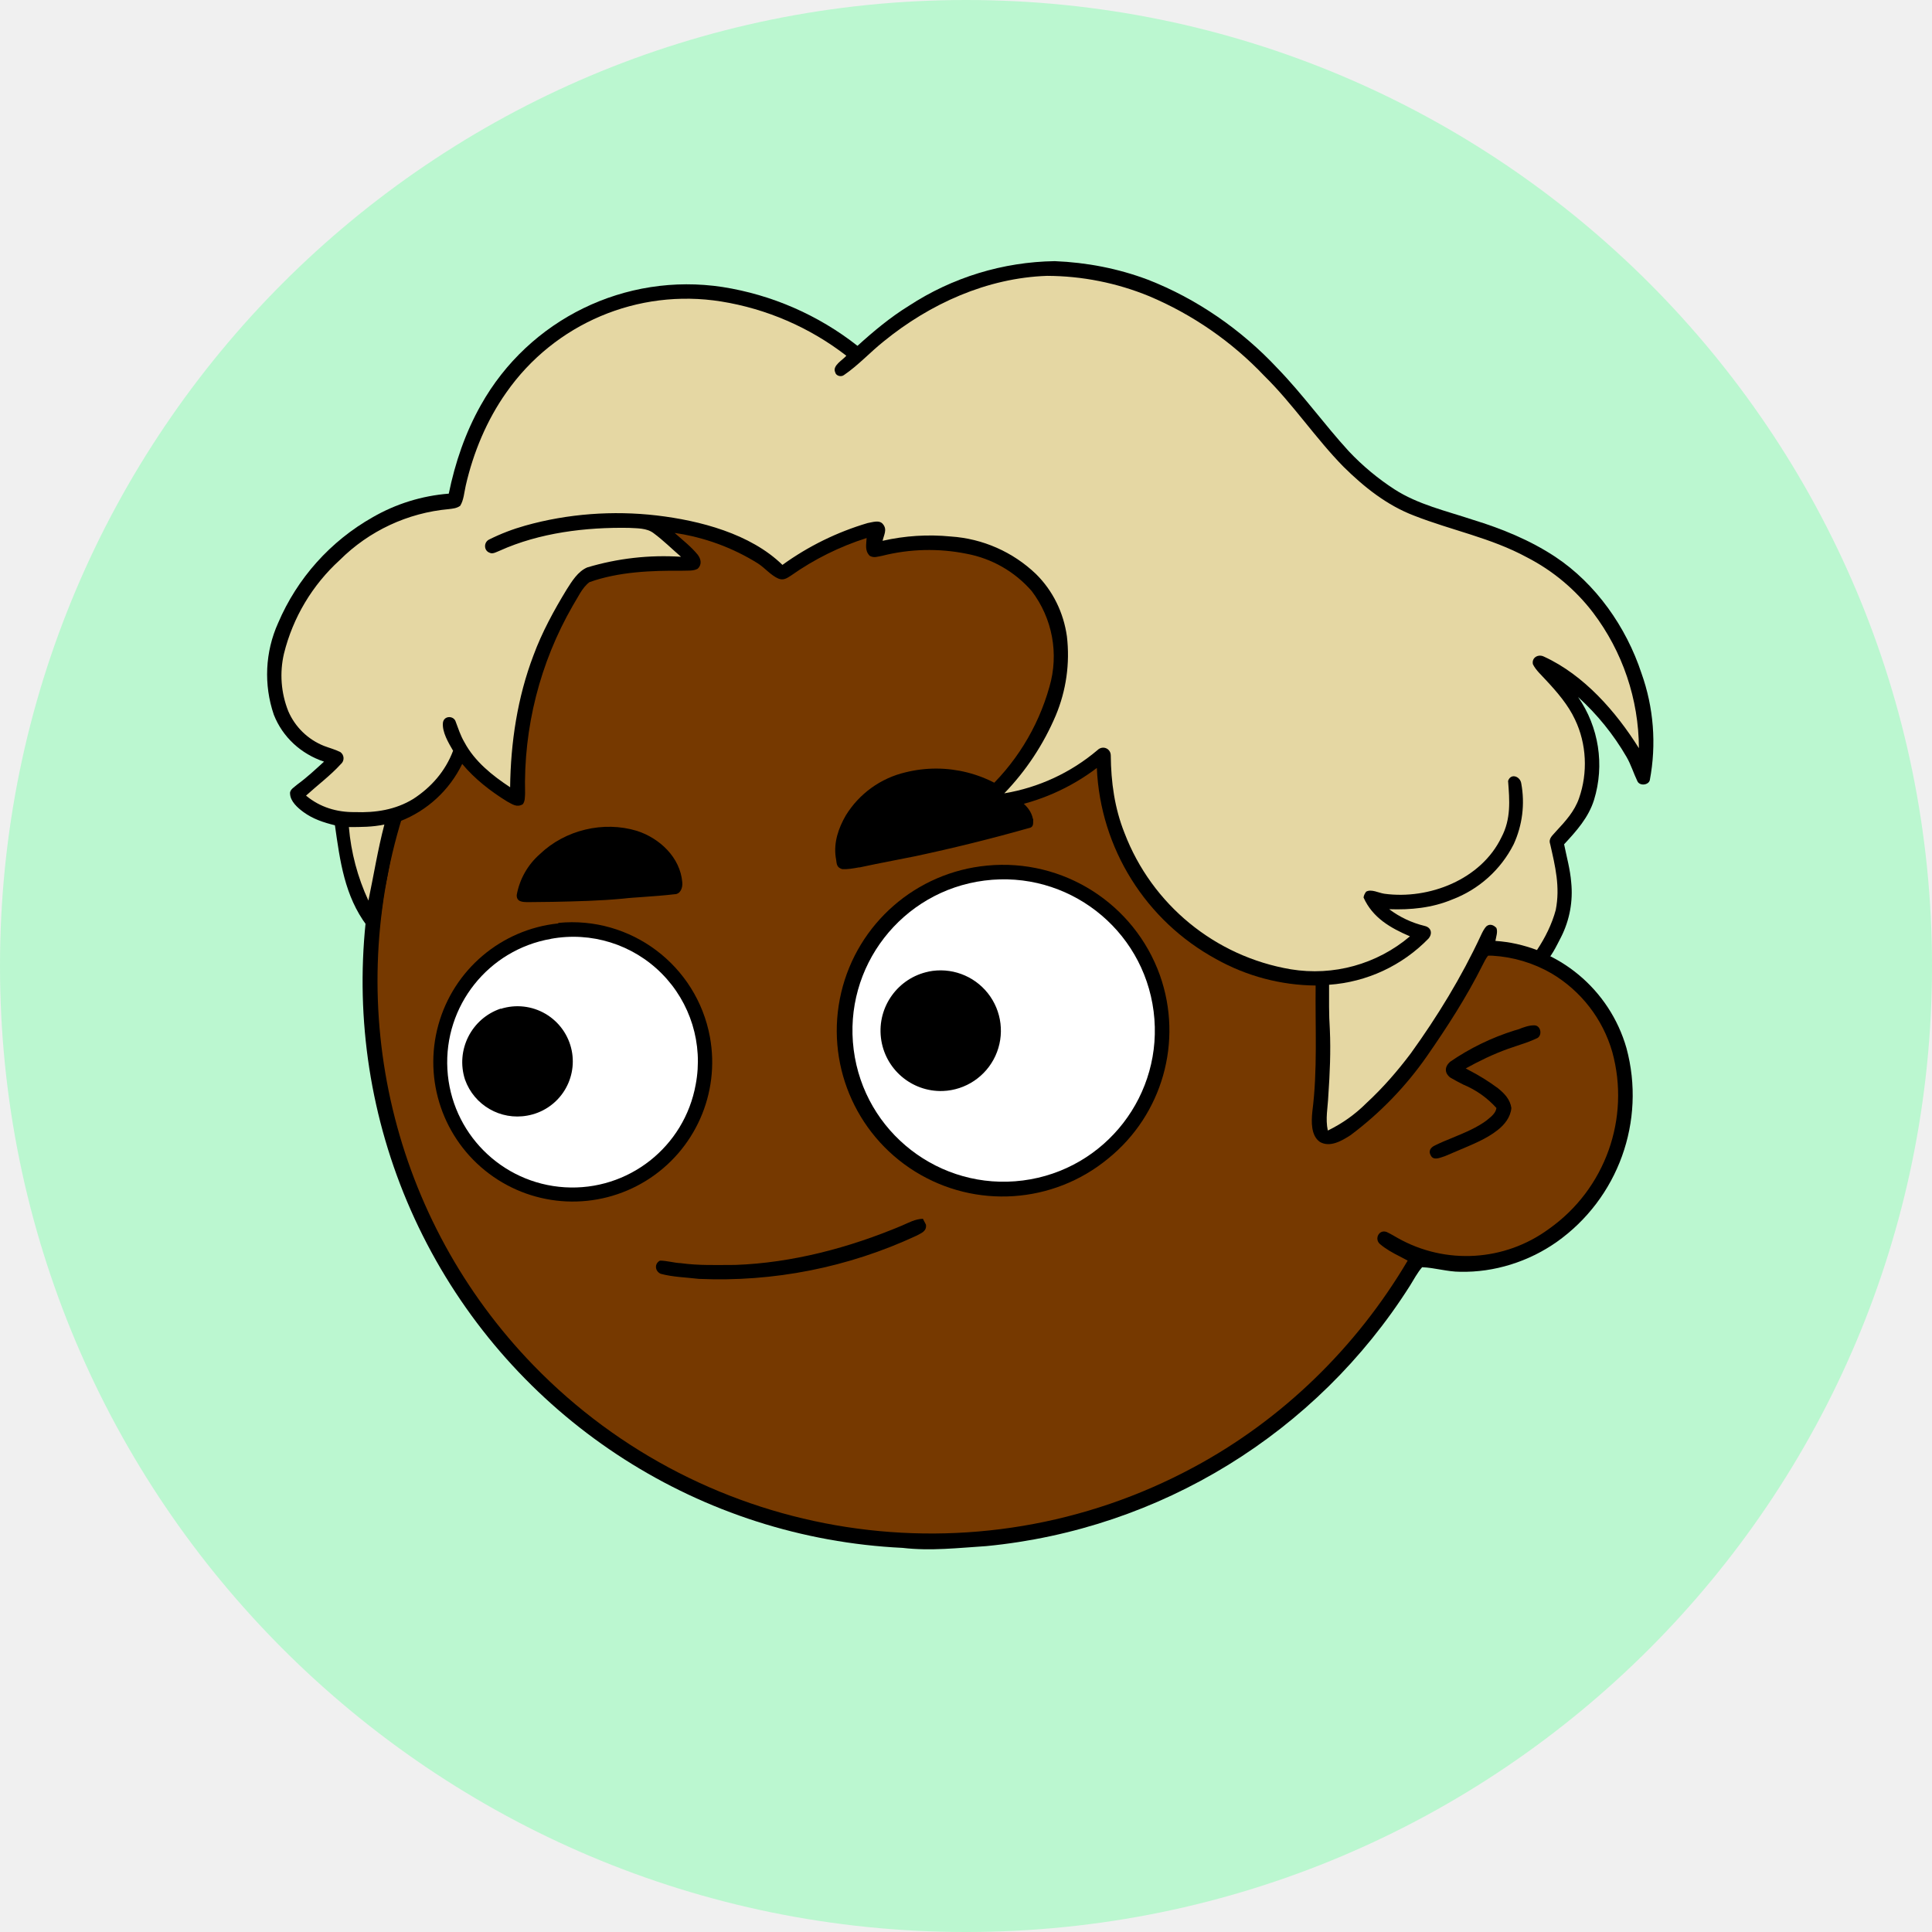
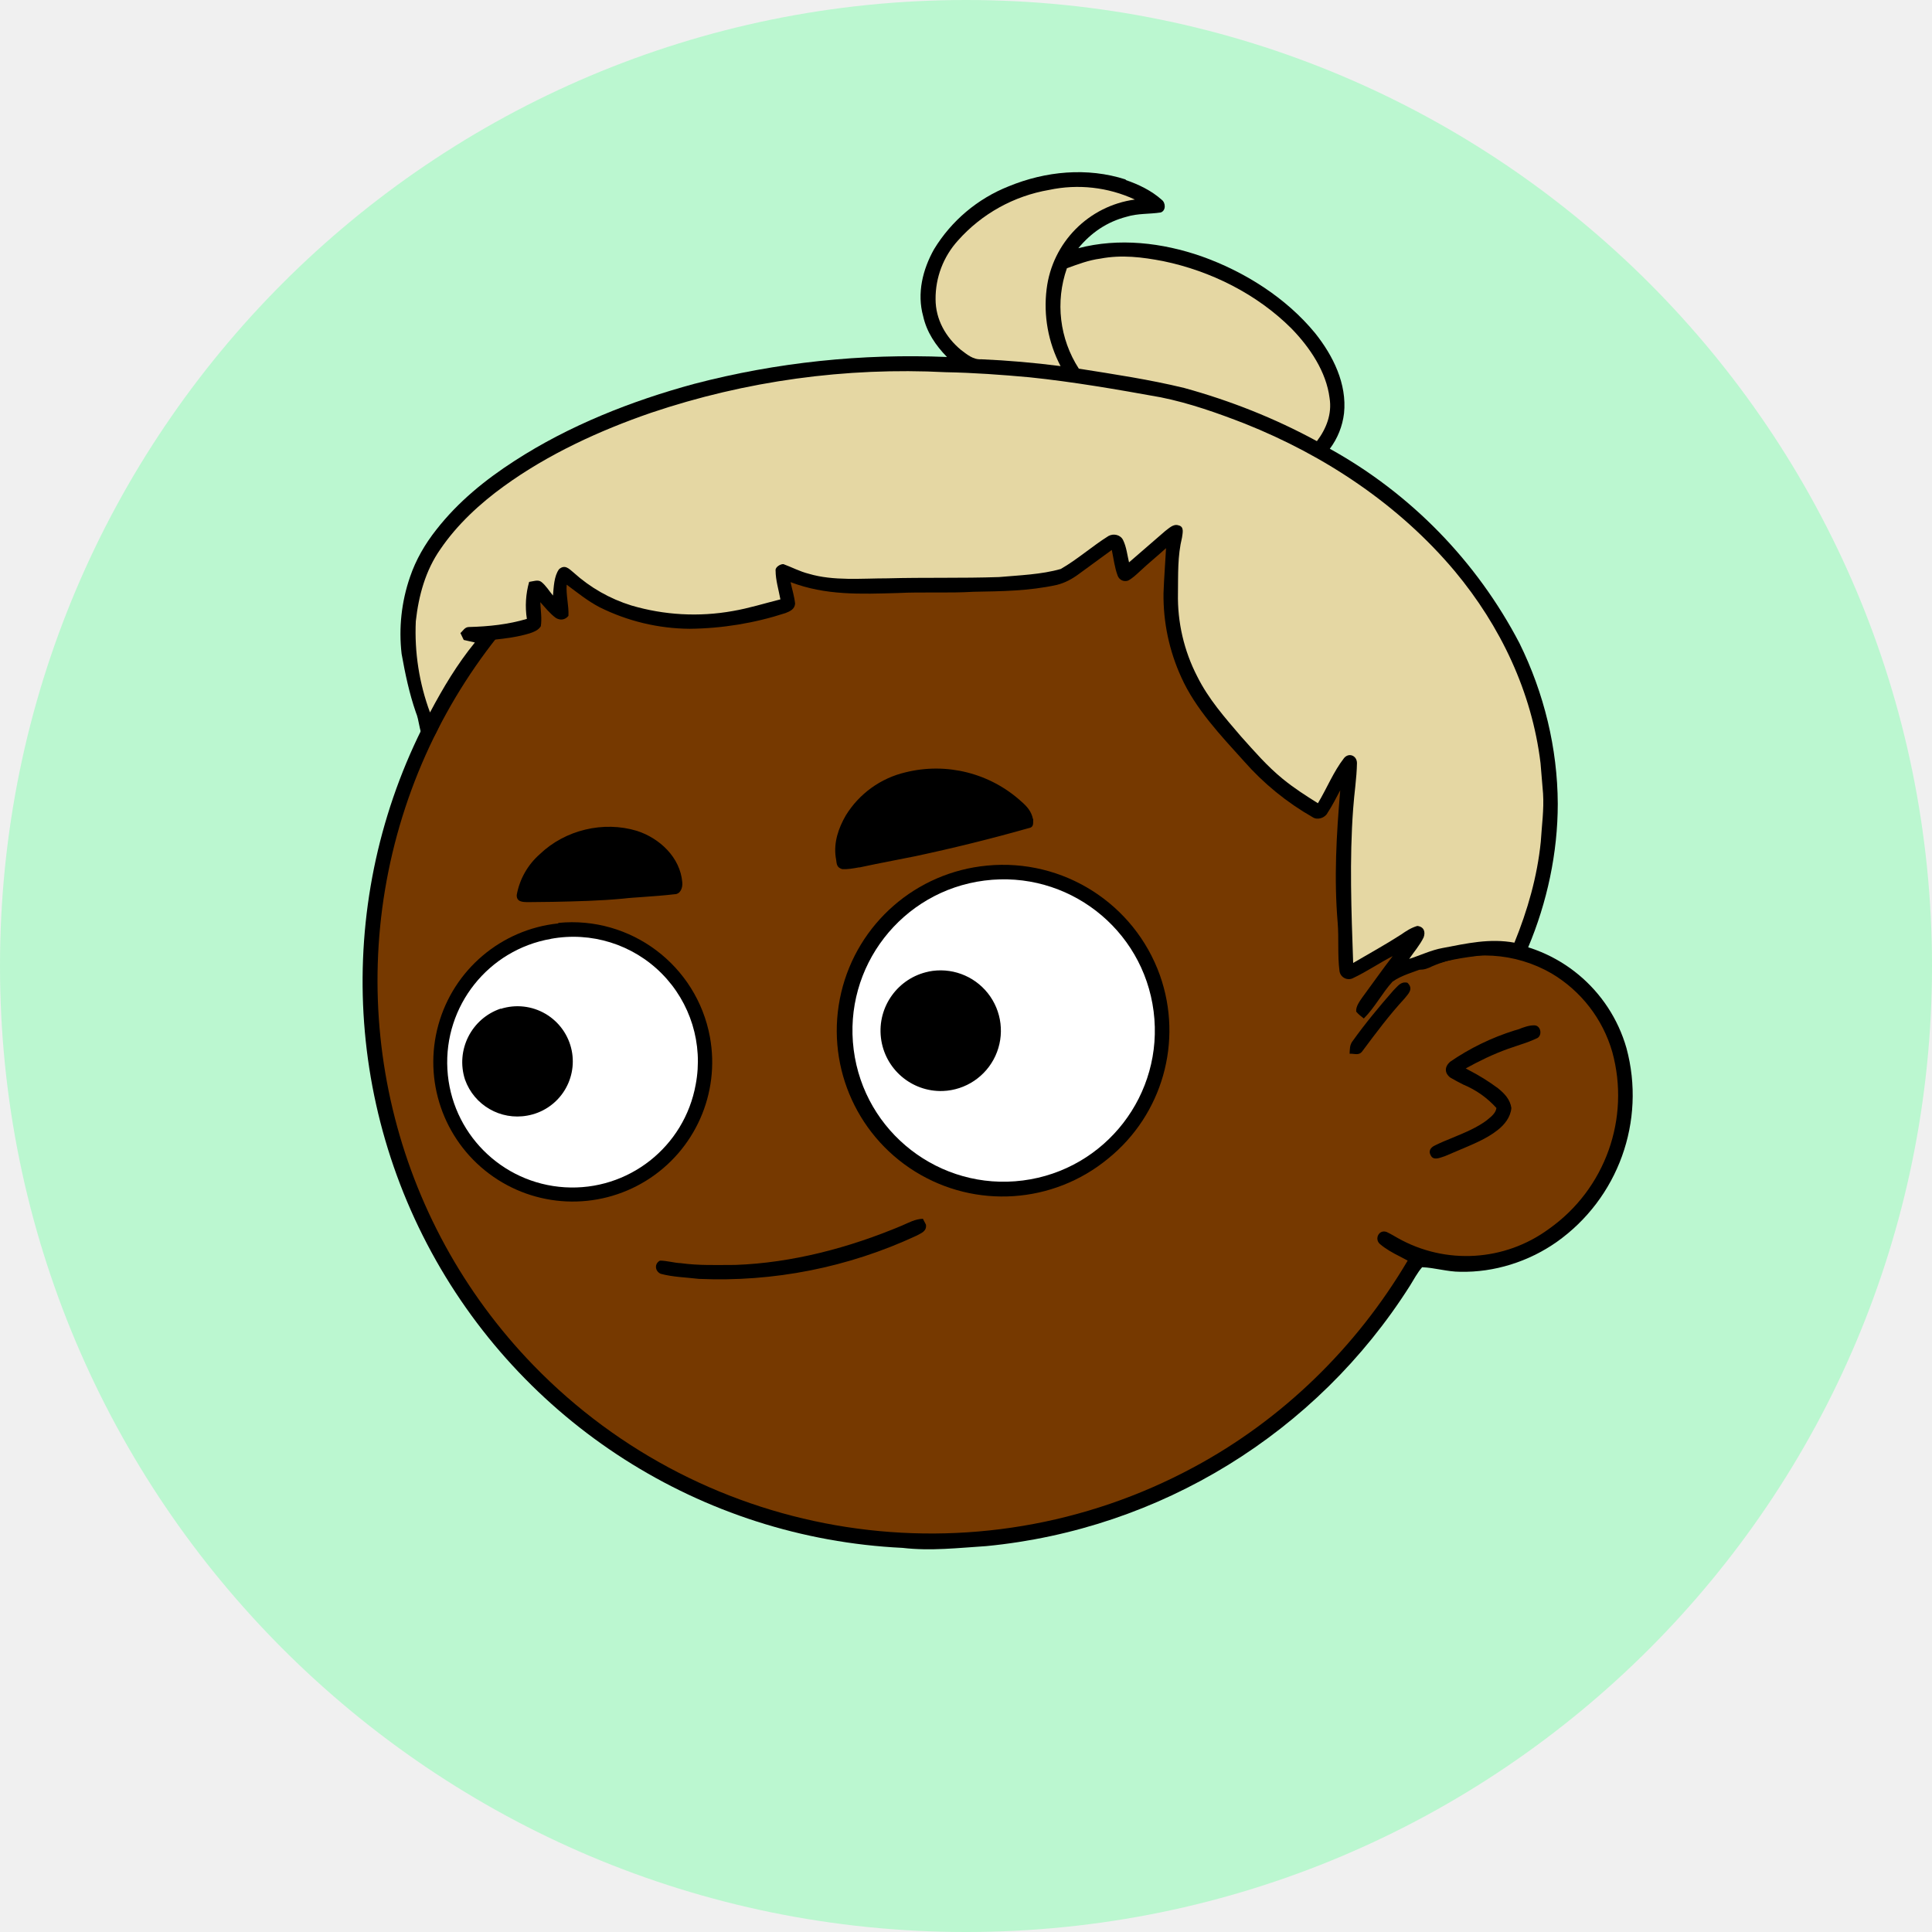
<svg xmlns="http://www.w3.org/2000/svg" viewBox="0 0 762 762" fill="none" shape-rendering="auto" width="96" height="96">
  <mask id="viewboxMask">
    <rect width="762" height="762" rx="381" ry="381" x="0" y="0" fill="#fff" />
  </mask>
  <g mask="url(#viewboxMask)">
    <rect fill="#bbf7d0" width="762" height="762" x="0" y="0" />
    <path d="M396 164.8a224.8 224.8 0 0 1 104.8 42.4c6.2 4.9 12.5 9.4 18 15a225.4 225.4 0 0 1 71.8 149 58.5 58.5 0 0 1 50.9 42.2 71 71 0 0 1-27.6 76.5c-11 7.7-24.5 12-38 11.7-5 0-10-1.6-15-1.8-1.9 2.2-3.3 4.9-4.8 7.3A223.3 223.3 0 0 1 389 609.8c-11 .7-21.9 2-33 .7a223.7 223.7 0 0 1-178.8-342.3A223.4 223.4 0 0 1 352 163.5c14.6-1.4 29.4-.3 44 1.3Z" fill="#000" />
    <path fill-rule="evenodd" clip-rule="evenodd" d="M498.8 213.2A216 216 0 0 0 363 169c-13-.2-26.2 1.6-39 4a218 218 0 0 0-113.6 365.5 218.5 218.5 0 0 0 260.4 40.2c35-18.8 64.2-47.3 84.4-81.5l-3-1.6c-2.8-1.4-5.7-3-8-5-2.2-2-.3-5.8 2.7-4.7 1.5.7 3 1.6 4.4 2.4a55 55 0 0 0 59.6-3.6 64.5 64.5 0 0 0 25-69.8 53.1 53.1 0 0 0-24-31 52.6 52.6 0 0 0-47-2.8c-1.6.8-3.4 1.5-5 1.3-2.5-.2-2.8-4.2-.6-5.2 8-4 16.5-5.6 25.4-6.4a217 217 0 0 0-72-146.4c-4.4-4-8.7-8.1-13.9-11.3Zm107.6 196.2c2-1.2 1.3-5.1-1.4-5-2 0-4.2.8-6.2 1.6l-1.4.4a95.1 95.1 0 0 0-25.5 12.4c-2.2 2-2.2 4.4.1 6.2a92 92 0 0 0 5.2 2.8 36 36 0 0 1 13 9.2c-.2 1.9-2 3.4-3.4 4.5l-.2.2c-3.9 3-8.8 5-13.6 7-2.5 1-4.9 2-7.1 3.1-1.7.8-2.6 2.2-1.6 3.9 1 2 3.2 1.1 5 .5l.6-.2 5.4-2.3c5.4-2.3 11-4.5 15.4-8 2.7-2.1 5.1-5.1 5.4-8.7-.5-3.4-2.7-5.7-5.3-7.8a83 83 0 0 0-11.6-7.2l-1.1-.6c5.4-3 10.8-5.6 16.6-7.7l5-1.7a52 52 0 0 0 6.7-2.6Z" fill="#763900" />
    <g transform="translate(-161 -83)">
      <path d="M550.3 424.4a65.7 65.7 0 0 1 68.2 43.3A65 65 0 0 1 598 540a65.4 65.4 0 1 1-47.7-115.6Z" fill="#000" />
      <path d="M549.3 430.3a59.6 59.6 0 1 1 15.1 118.3 59.6 59.6 0 0 1-15.1-118.3Z" fill="#fff" />
      <path d="M381.2 447A55.3 55.3 0 0 1 441 492a55 55 0 1 1-59.8-44.8Z" fill="#000" />
      <path d="M378.2 453.3a49.1 49.1 0 0 1 57.2 57.4 49.4 49.4 0 1 1-57.1-57.4Z" fill="#fff" />
      <path d="M527.2 466.2a23.8 23.8 0 1 1 5.7 47.1 23.8 23.8 0 0 1-5.6-47.1ZM358.5 480.9a21.8 21.8 0 0 1 28 16.5A21.7 21.7 0 0 1 369 523a21.9 21.9 0 0 1-24.6-14.2 22.3 22.3 0 0 1 14.1-28Z" fill="#000" />
    </g>
    <g transform="translate(-161 -83)">
      <path d="M568.4 406c-.6-3-2.4-5-4.6-6.9a50 50 0 0 0-45.6-11.5 37.8 37.8 0 0 0-23.6 17c-2.9 5-4.8 10.6-4 16.4l.2 1.2c.2 1.7.3 3 2.4 3.6 2.2.1 4.4-.3 6.6-.7h.3l6.2-1.3 15.7-3.1c15-3.2 30-6.9 44.8-11.1 1.8-.3 1.7-1.6 1.7-3v-.6ZM430.1 431c-.8-9.8-8.9-17.4-17.9-20.3-13.2-4-28.3-.4-38.3 9.2a28 28 0 0 0-9.1 16.1c-.1 2.7 2.3 2.8 4.4 2.8h.8l9-.1c9.4-.2 18.7-.4 28-1.3 2.4-.3 4.8-.4 7.3-.6 4.2-.3 8.5-.6 12.7-1.1 2.4 0 3.3-2.6 3.1-4.6Z" fill="#000" />
    </g>
    <g transform="translate(-161 -83)">
      <path d="m525 563.7 1.2 2.3c.4 2.7-2 3.4-3.8 4.4a184 184 0 0 1-85.8 17c-5-.6-10.2-.7-15-2-2.3-1-2.6-4-.3-5.2 2.7 0 5.5.9 8.2 1 7.2 1 14.3.7 21.5.7 22.5-.8 45-6.8 65.7-15.5 2.8-1.2 5.2-2.6 8.3-2.7Z" fill="#000" />
    </g>
    <g transform="translate(-161 -83)" />
    <g transform="translate(-161 -83)" />
    <g transform="translate(-161 -83)">
-       <path d="M577 186c12.6.5 25 2.9 36.7 7.3 19.3 7.5 37 19.8 51.1 34.9 10 10.3 18.5 22.2 28.2 32.8a98 98 0 0 0 18 15c9.3 6 20.4 8.5 30.9 12 11.4 3.5 22.5 8 32.5 14.6 16 10.6 28 27.7 34 45.9a80.7 80.7 0 0 1 3.3 42.2c-.5 2-4 2.4-4.9.4-1.5-3.1-2.5-6.5-4.3-9.6a99 99 0 0 0-19.1-23.6 47 47 0 0 1 6.3 40.6c-2.2 7-6.9 12.2-11.8 17.5 1 5 2.4 9.9 2.8 15a39 39 0 0 1-4 21.6c-1.9 3.6-3.9 8.2-7.2 10.8-2.4 1-5.6-1.4-8-2a31.3 31.3 0 0 0-13.5-1.6c-1 1.2-1.6 2.6-2.3 3.9-6.3 12.6-14 24.5-22 36a136 136 0 0 1-30 31c-3.4 2.2-8.1 5-12.1 2.7-3.6-2.5-3.4-8-3-12 2.1-16.2 1.1-33.1 1.3-49.7a81.8 81.8 0 0 1-39.2-10.4 90.3 90.3 0 0 1-47.1-75.4 83.7 83.7 0 0 1-35.8 15.7c-3 .5-7.2 1.4-10-.4-1.4-2.2-.6-3.6 1-5.3a88.5 88.5 0 0 0 26.1-42 42.6 42.6 0 0 0-7-37.8 45 45 0 0 0-25.7-14.7 75.2 75.2 0 0 0-33.2.8c-1.8.3-3.3 1-5 0-2-2.1-1.3-4.4-1.2-7A108.9 108.9 0 0 0 473 310c-1.7 1.1-3 2-5 1.2-3-1.3-5.3-4.2-8.1-6a85 85 0 0 0-32.8-12c3 2.7 6.5 5.4 9.1 8.6 1.3 1.7 1.7 3.9 0 5.5-1.7 1-4.2.7-6.2.8-12.1-.1-25 .4-36.5 4.5-2.9 2.1-4.7 6.3-6.6 9.3a141.4 141.4 0 0 0-18.8 74.1c-.1 1.5 0 3-.9 4.2-2.4 1.4-4.1 0-6.2-1.1-6.5-4-12.8-8.9-17.7-14.8a45.6 45.6 0 0 1-24.5 22.6c-3 8.2-4 17.4-5.9 26.1-1 4.7-1.2 9.6-2.3 14.3-.6 2.4-3.5 2.9-4.9.8-8.8-11.7-10.6-25.5-12.6-39.6-4.5-1.1-8.7-2.5-12.4-5.2-2.3-1.7-5.2-4.2-5.3-7.3-.2-1.6 1.9-2.7 3-3.7 3.7-2.7 7-5.8 10.4-8.9-9-3-16.3-9.6-19.8-18.5a49.3 49.3 0 0 1 1.7-36.2A87.2 87.2 0 0 1 308 287a71.2 71.2 0 0 1 30-9.3c2.5-12.2 6.5-24 12.7-35a93.2 93.2 0 0 1 95.3-46.5 115 115 0 0 1 53.2 23.2c6.4-5.8 13-11.3 20.3-15.8A108 108 0 0 1 577 186Z" fill="#000" />
+       <g fill="#000">
+         <path d="M605 154c5 1.7 10.2 4.2 14.2 7.8 1.6 1.2 1.7 4.3-.4 5-4.5.7-9 .3-13.5 1.7-7.7 2-14 6.3-19 12.4 16-4.2 33.1-2.2 48.6 3.2 16.9 6 33.3 16.3 44.8 30.3 7.1 8.9 12.6 20 11.4 31.6a29 29 0 0 1-5.6 14 186.1 186.1 0 0 1 74.8 76.7c9.7 19.7 15 41.4 15.1 63.3 0 19.4-4.2 38.9-11.7 56.7-.9 1.8-1.5 4-3.8 4-4.8-.2-9-1.7-13.9-1-8 1-15.7 2.1-23.2 5-4.1 1.7-9 2.9-12.6 5.5-4.1 4.5-6.9 10.1-11.3 14.5-1-.8-2.1-1.6-3-2.7-.2-2 1.3-4 2.4-5.6 4-5.4 7.9-11 12-16.3-5.3 2.7-10.2 6.1-15.5 8.6a3.7 3.7 0 0 1-5.5-2.8c-.8-6.2-.2-12.6-.7-18.9-1.5-17.6-.5-34.8 1-52.3-1.6 3-3.1 6-5 8.9-1 2-4 3-5.9 1.7a106 106 0 0 1-27-22c-9.2-10.2-19.2-20.7-24.8-33.2a77.3 77.3 0 0 1-7-33.1c.2-6 .7-11.9 1-17.8-3.4 3.1-7 6-10.4 9.2-1.4 1.3-3 2.8-4.6 3.6-1.7.6-3.5-.3-4.1-2-1.2-3.2-1.6-6.8-2.3-10.1l-13 9.5c-2.7 2-5.5 3.5-8.7 4.3-11 2.4-21.7 2.5-32.8 2.7-10 .6-20 0-30 .5-14.6.4-28.3 1-42.2-4.3.6 2.8 1.5 5.6 1.8 8.5-.2 2.2-2 3-3.8 3.7A126.2 126.2 0 0 1 433 331a81 81 0 0 1-35.5-8.5c-4.8-2.5-8.8-5.8-13-8.9-.3 4.2.9 8.2.7 12.3-1.3 1.6-3.2 1.9-5 .8-2.3-1.7-4.2-4.1-6.1-6.2.1 3 .7 6.4.2 9.5-1 1.6-2.7 2.2-4.4 2.8-4.6 1.4-9.2 2-14 2.5a156 156 0 0 0-20.6 31.8c-1.3 2.5-2.2 5.5-4.1 7.6-1.3.1-2.3 0-3.2-.5-1.7-3-1.6-7-3-10.3-2.6-7.5-4.2-15.2-5.6-23a68.7 68.7 0 0 1 3.3-30.3c2.3-6.8 5.9-13 10.4-18.7 8.6-11 19.2-19.6 30.8-27.1 21.6-14 46.2-23.7 70.9-30.4 32.5-8.5 66.1-12 99.7-10.6-4.5-4.6-8-9.8-9.4-16.1-2.5-9-.2-18.4 4.3-26.4a60.6 60.6 0 0 1 29.4-24.8c14.6-6 31-7.6 46.2-2.7Z" />
+         <path d="M716 470.5c2.7 2.5.5 4.4-1.1 6.4-6 6.5-11.2 13.5-16.5 20.6-1.4 2-3 1-5.1 1.1.1-1.8 0-3.5 1.2-5 5-7 10.5-13.6 16.1-20 1.7-1.6 2.8-3.6 5.5-3Z" />
+       </g>
      <g fill="#e5d7a3">
-         <path d="M574 191.8a107 107 0 0 1 40.2 8 135 135 0 0 1 45.5 31.5c11.2 11 20.2 24.6 31.2 35.8 8.1 8 17.1 15.2 27.9 19.3 14.8 5.8 30.2 8.7 44.4 16.4a77.3 77.3 0 0 1 26.1 21.8 89.1 89.1 0 0 1 18.1 53.5c-9-14.4-21.7-28.9-37.4-36.1-2.3-1.2-5 .4-4.4 3 1.2 2.4 3.4 4.3 5.1 6.2 4.4 4.7 8.8 9.8 11.5 15.6 4.6 9.6 5.1 21 1.6 31-1.8 5.2-5.3 9-9 13-1.3 1.6-3.2 2.8-2.4 5.1 2 8.8 4 16.9 2.2 26-1.5 5.6-4.2 11-7.4 15.8-5.4-2-10.6-3.2-16.4-3.6.3-1.7 1-3.6.4-5.1-1-1.1-2.5-1.8-3.9-.7-1 1-1.7 2.5-2.3 3.8-7.6 16.3-17 31.7-27.6 46.4-5.2 6.9-11 13.6-17.4 19.5a56 56 0 0 1-15.3 10.9c-1-4.7 0-9 .2-13.7.6-8.7 1-17.5.6-26.2-.4-5.9-.3-11.7-.3-17.6a60.6 60.6 0 0 0 39.2-18.2c1.7-2 1.1-4.4-1.5-5a38.3 38.3 0 0 1-14-6.6c8.5.3 16.9-.5 24.8-3.8A45 45 0 0 0 758 416a40 40 0 0 0 3-24c-.4-2.8-4.1-4.2-5.2-1 .6 7.7 1.2 15-2.6 22.2-8 16.7-28.6 24.7-46.2 22.3-2.2-.3-5.2-2-7.2-.8-.5.7-.9 1.4-1 2.3 3.6 8 10.6 12 18.3 15.3a58.1 58.1 0 0 1-47 13 85.5 85.5 0 0 1-65.6-53.8c-3.9-9.8-5.3-20-5.4-30.5 0-2.8-3.2-4.2-5.3-2.1a76.3 76.3 0 0 1-36.7 17 101 101 0 0 0 20.3-30.7 62 62 0 0 0 4.4-31.2c-1.3-9.3-5.5-18-12.2-24.6a53.7 53.7 0 0 0-33.6-14.8 84.3 84.3 0 0 0-26.9 1.7c.5-2.3 1.9-4.4.2-6.5-1.4-1.9-4.2-.8-6.1-.5a111 111 0 0 0-33.6 16.5C457 293.5 437 288.3 420 286.3c-17.2-2-35.1-.7-51.8 4a80.7 80.7 0 0 0-14.3 5.5c-2.2 1.1-2.1 4.4.2 5.2 1.2.7 2.9-.4 4-.8 15.7-7.1 34-9.3 51-9 3.1.2 7 0 9.7 2.1 3.8 2.8 7.2 6.2 10.8 9.3a105 105 0 0 0-37 4.2c-3.7 1.6-6 5.4-8.1 8.7-5 8.2-9.8 17-13.1 26-6.3 16.5-9 34.4-9.2 52-7-4.6-14-10.2-18-17.7-1.6-2.7-2.5-5.6-3.6-8.5-1-2.1-4.5-2-4.9.7-.4 3.7 2.2 8 4 11.1-3 8-8.6 14.4-15.7 19-7 4.3-14.9 5.5-23 5.2-7.1.1-13.8-1.9-19.3-6.5 4.5-4.1 9.6-7.9 13.7-12.4a3 3 0 0 0-.2-4.8c-2-1-4.3-1.6-6.4-2.4a25.7 25.7 0 0 1-14.1-13.7 38 38 0 0 1-1.7-22.7 73.8 73.8 0 0 1 22-36.9 69.8 69.8 0 0 1 43-20.1c1.6-.2 3.1-.3 4.5-1.3 1.4-2.2 1.6-5.4 2.2-8 3-13.1 8.3-25.8 16-36.7a86.7 86.7 0 0 1 84.7-35.9 109 109 0 0 1 49.4 21.4c-1.4 1.7-5.6 3.9-4.4 6.5.3 1.5 2.4 2 3.5 1.1 5.6-3.8 10.3-9 15.7-13.3 18.2-14.8 40.7-25 64.4-25.8Z" />
-         <path d="M298.6 409.2c4.7 0 9.4 0 14-1-2.6 9.9-4.2 20-6.3 30a86.2 86.2 0 0 1-7.7-29Z" />
+         <path d="M608.6 161.7a40.6 40.6 0 0 0-34.8 35.3 51.8 51.8 0 0 0 5.5 30.4 367.3 367.3 0 0 0-31.3-2.7c-3.2.2-5.6-1.9-8-3.7-6-5-10-12-10-20a34 34 0 0 1 8.8-23.1 62.1 62.1 0 0 1 36-20 53.8 53.8 0 0 1 33.8 3.8Z" />
+         <path d="M619.8 186c18.8 3.9 37 13 50.6 26.6 7.2 7.4 13.7 17 15 27.4 1 6.3-1.3 12.1-5 17-16.5-9-34.2-16-52.4-21-13.6-3.3-27.6-5.4-41.5-7.6a45.3 45.3 0 0 1-4.7-39.6c4.4-1.6 8.6-3.2 13.2-3.8 8.4-1.6 16.5-.6 24.8 1ZM534 229.8c11 .2 22 1 33 2 17.4 1.8 34.6 4.8 51.8 7.9 11.4 2.3 22.4 6.2 33.2 10.4 31.6 12.6 60.8 32 82.8 58.2 18 21.6 30.4 47.6 33.8 75.7l1 12c.4 6.3-.5 12.5-.9 19-1.4 13.8-5.2 27-10.4 39.8-9.8-1.8-18.8.3-28.3 2.1-4.5.8-8.8 2.9-13.2 4.3 1.9-2.8 4.2-5.4 5.7-8.5.8-2.2.1-4.2-2.5-4.5-2.4.7-4.4 2-6.4 3.4-6.2 4-12.6 7.5-18.9 11.2-.7-20.2-1.5-40.7 0-60.8.4-6 1.4-12 1.5-18 0-3-3.2-4.3-5.1-2-4.2 5.4-6.8 12-10.3 17.8-4.8-3-9.5-6-14-9.7-6.1-5-11-10.7-16.3-16.6-6.5-7.6-12.8-14.7-17.3-23.7a68.4 68.4 0 0 1-7.6-32.8c.1-7.5-.2-14.6 1.6-22 .2-1.7 1-4.3-1.4-4.8-2-.7-3.8 1.2-5.3 2.3l-14.2 12.3c-.7-2.9-1-6-2.3-8.7-1-2.2-3.8-2.8-5.8-1.7-6.4 4-12.2 9.2-18.8 13-7.6 2.2-16.5 2.5-24.4 3.2-14.7.5-29.3.1-44 .5-10.1 0-21.3 1.1-31-1.8-3.6-.9-6.7-2.6-10-3.8-1.2-.1-3.3 1.2-3.1 2.5 0 3.8 1.2 7.6 1.9 11.4-6.4 1.6-12.4 3.5-18.8 4.6a87.1 87.1 0 0 1-40-2.2 60.8 60.8 0 0 1-22.8-13c-1.8-1.5-3.4-3.3-5.7-1.3-2 2.7-2.1 7.1-2.4 10.4-1.5-1.8-2.8-4-4.6-5.4-1.3-1-3.2-.2-4.8 0a34.3 34.3 0 0 0-.9 14.6c-7.4 2.2-15 3-22.8 3.2-1.7 0-2.3 1.4-3.4 2.4l1.3 2.7 4.4 1c-7 8.6-12.5 17.8-17.7 27.6a91.4 91.4 0 0 1-5.6-36c1.1-10 3.8-20 9.7-28.4 6.6-9.7 15.6-18 25-24.8 17.5-12.7 37.8-22 58.1-29a313.7 313.7 0 0 1 116.2-16Z" />
      </g>
    </g>
    <g transform="translate(-161 -83)" />
  </g>
</svg>
